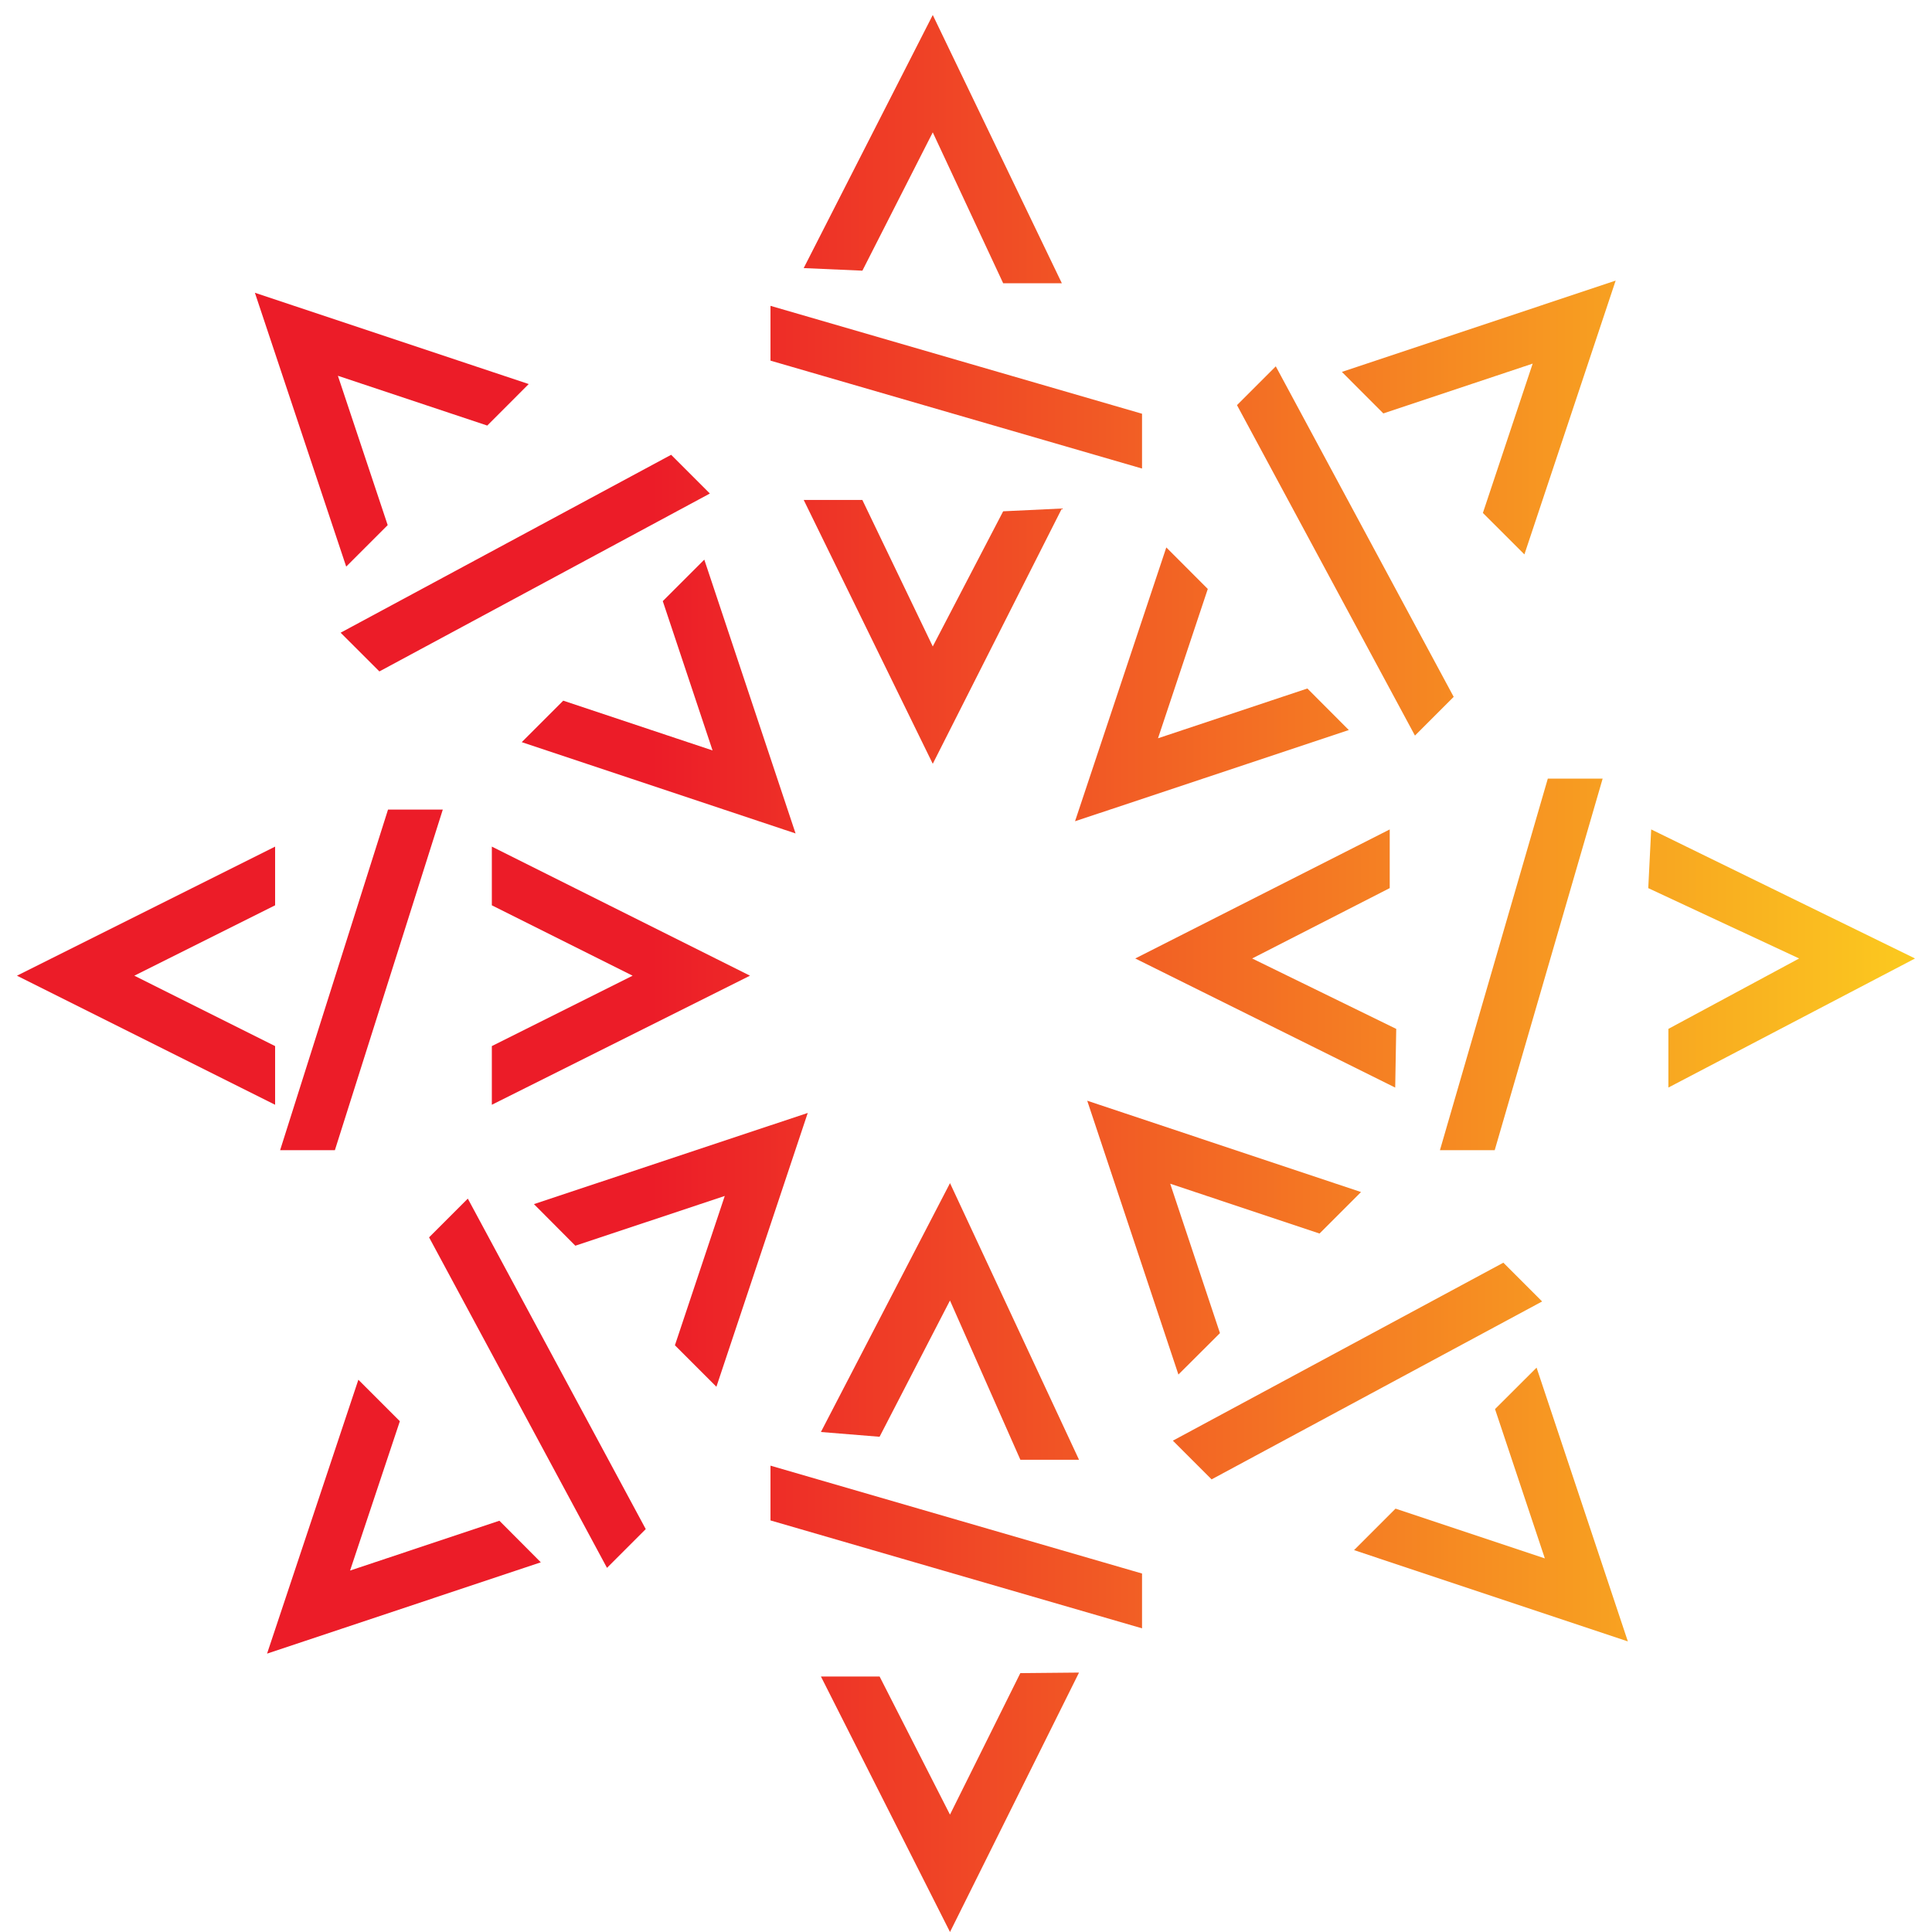
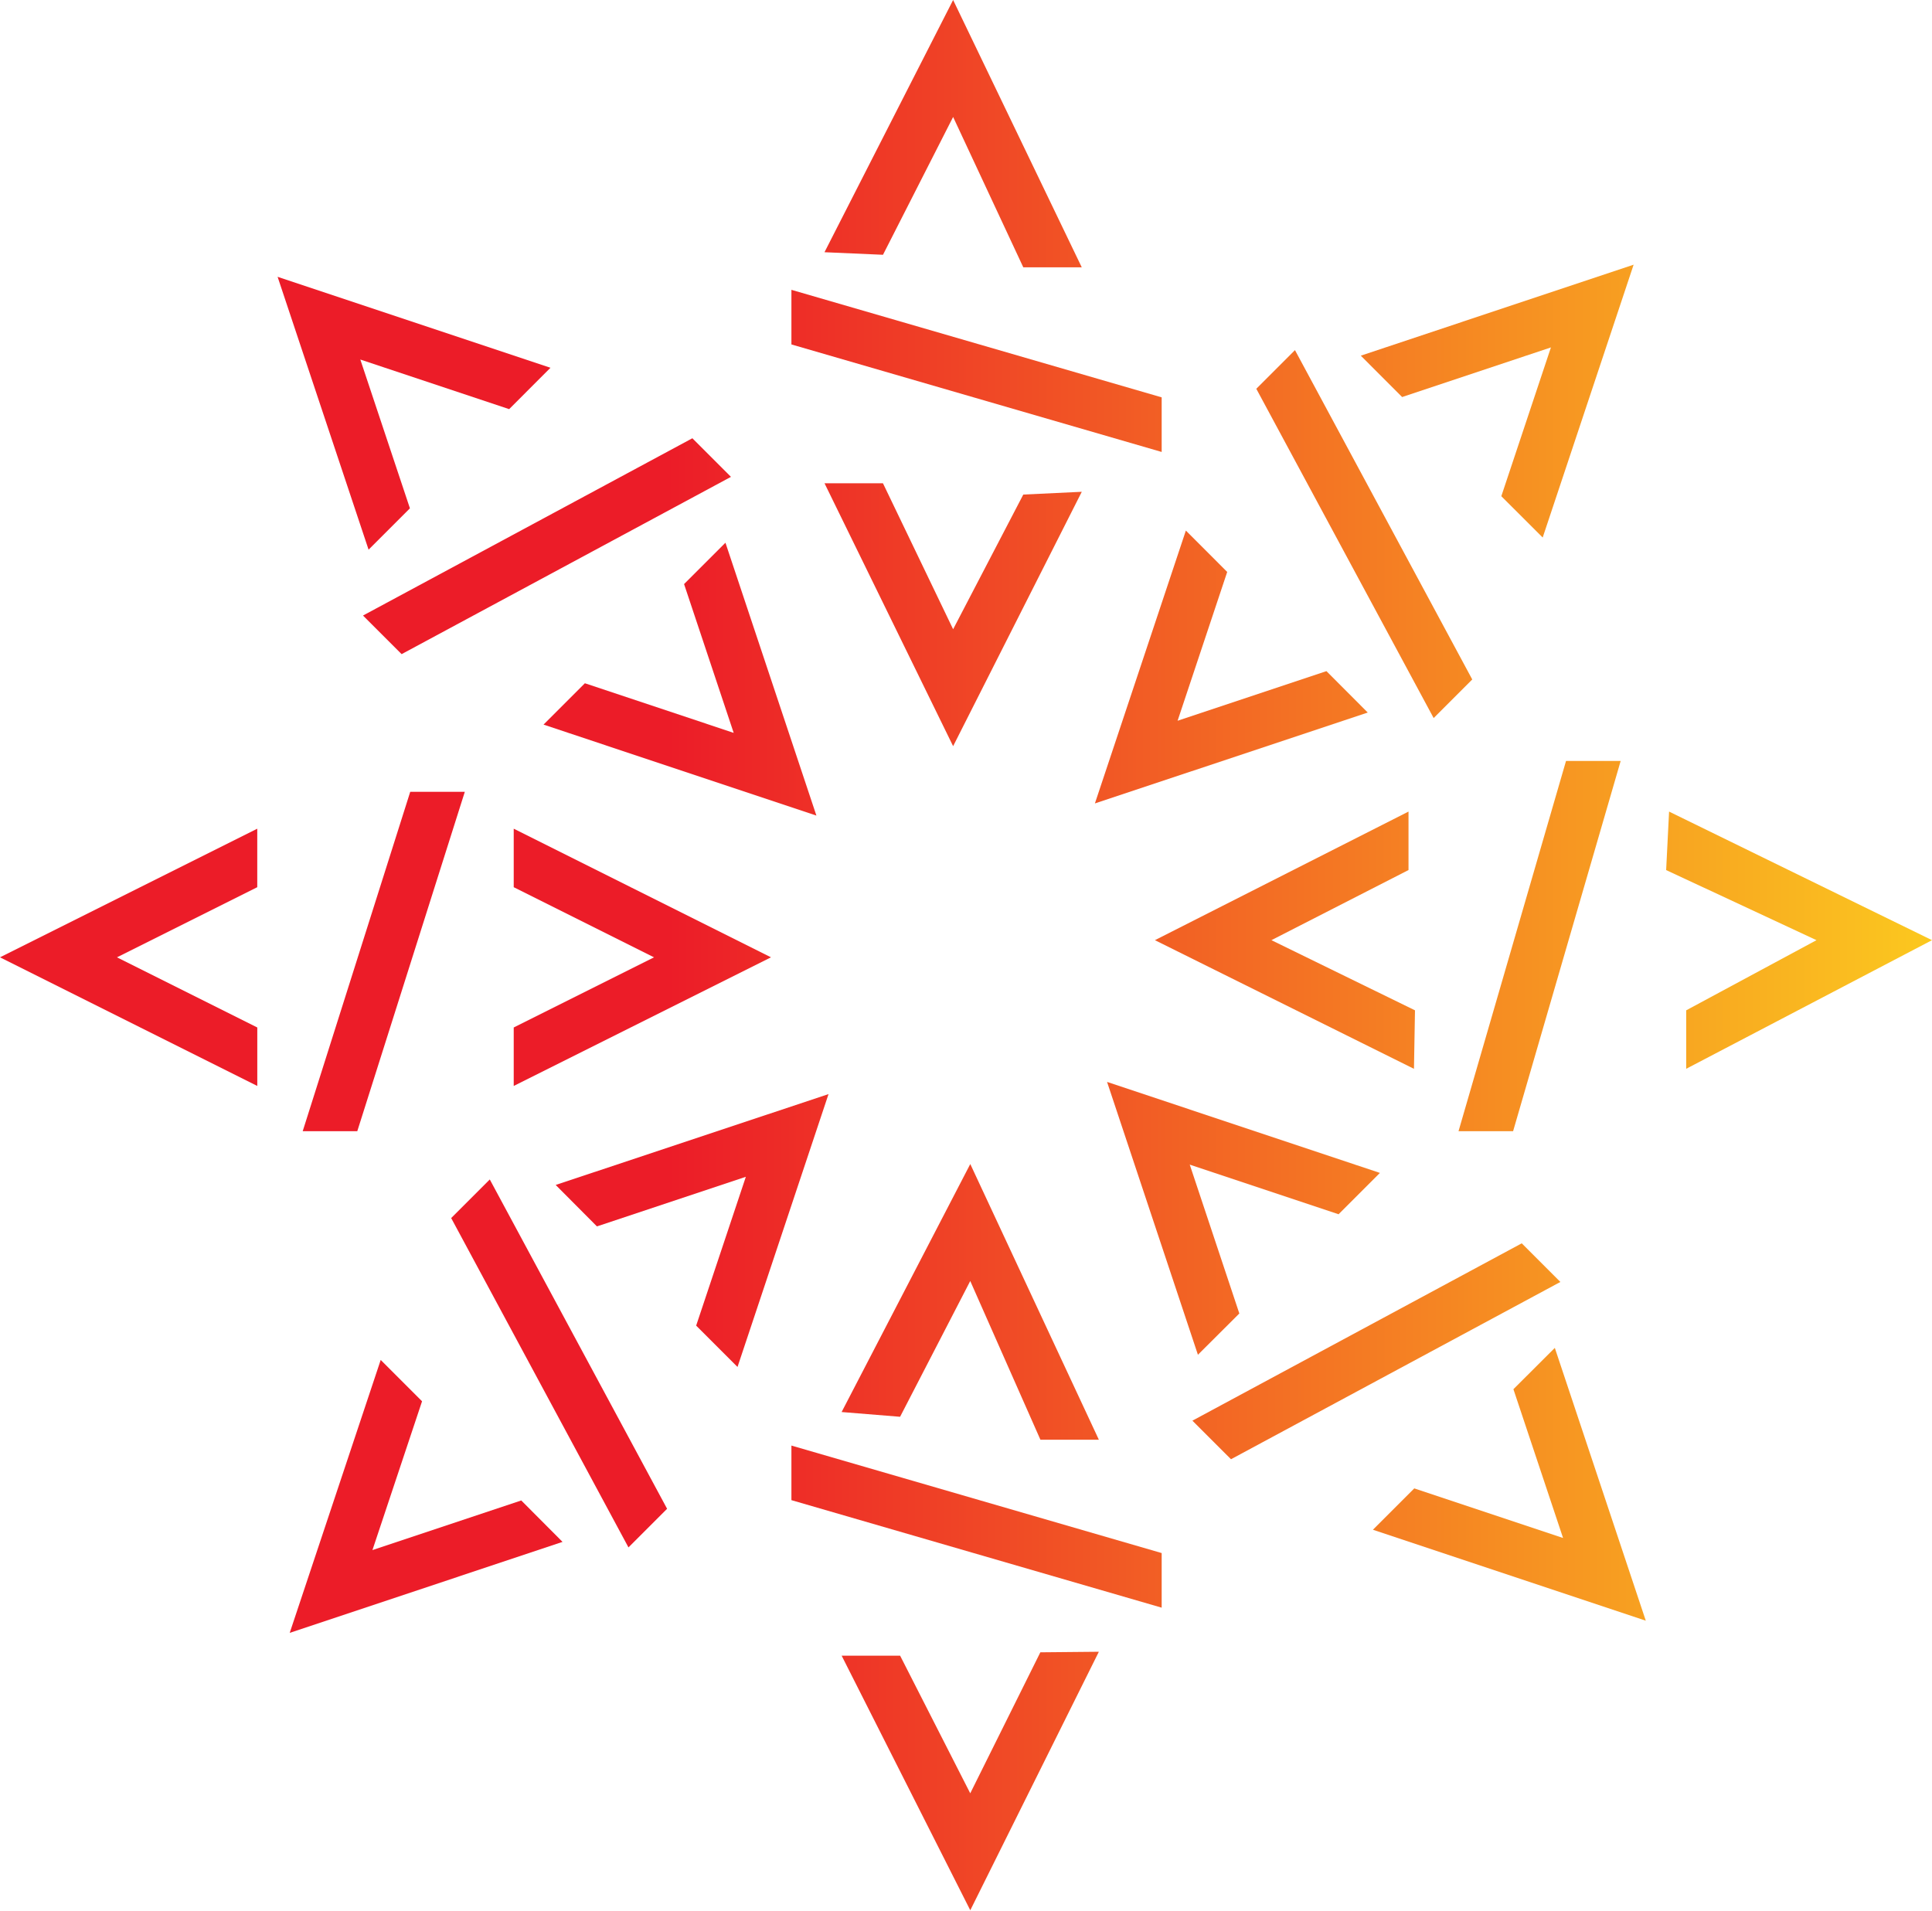
- <svg xmlns="http://www.w3.org/2000/svg" id="svg2" version="1.1" xml:space="preserve" width="78" height="78" viewBox="0 0 78 78">
+ <svg xmlns="http://www.w3.org/2000/svg" xmlns:xlink="http://www.w3.org/1999/xlink" id="svg2" version="1.1" xml:space="preserve" width="78.27" height="77.395" viewBox="0 0 78.27 77.395">
  <defs id="defs6">
    <clipPath clipPathUnits="userSpaceOnUse" id="clipPath16">
      <path d="m 30.027,68.987 1.337,-1.343 4.826,1.607 -1.61,-4.823 1.34,-1.34 2.95,8.844 z m -3.387,-1.073 5.746,-10.675 1.252,1.252 -5.747,10.674 z m -2.552,-10.762 1.608,4.823 -1.34,1.34 -2.949,-8.846 8.842,2.949 -1.338,1.343 z m 19.376,8.722 2.274,-5.144 h 1.894 l -4.167,8.935 -4.17,-8.038 1.895,-0.154 z m -5.797,-7.103 12,-3.485 v 1.77 l -12,3.484 z m 5.797,-9.502 -2.273,4.461 h -1.895 l 4.169,-8.252 4.167,8.379 -1.896,-0.018 z m 13.276,20.108 -8.843,2.95 2.945,-8.844 1.342,1.338 -1.607,4.825 4.823,-1.609 z m 4.597,-2.282 -10.674,-5.748 1.251,-1.25 10.675,5.746 z m -0.269,-4.728 1.609,-4.822 -4.822,1.607 -1.34,-1.34 8.843,-2.948 -2.948,8.842 z m -3.401,18.722 -8.219,-4.168 8.396,-4.17 0.033,1.896 -4.653,2.274 4.443,2.273 z m 3.391,-10.359 3.486,12 h -1.771 l -3.484,-12 z m 5.609,2.022 7.967,4.169 -8.522,4.168 -0.095,-1.896 4.873,-2.272 -4.223,-2.274 z m -10.321,11.547 -1.339,1.342 -4.824,-1.608 1.608,4.823 -1.34,1.341 -2.948,-8.844 z m 3.387,1.072 -5.746,10.675 -1.253,-1.253 5.748,-10.673 z m 2.551,10.763 -1.608,-4.823 1.341,-1.339 2.947,8.843 -8.842,-2.949 1.339,-1.341 z M 45.182,91.364 42.908,86.999 40.634,91.73 H 38.74 l 4.168,-8.521 4.17,8.245 z m 4.485,3.151 -12,3.485 v -1.77 l 12,-3.485 z m -6.759,9.088 2.274,-4.873 h 1.895 l -4.169,8.664 -4.169,-8.175 1.896,-0.083 z m -7.379,-13.8 -1.341,-1.34 1.608,-4.823 -4.823,1.608 -1.34,-1.34 8.844,-2.949 z m -10.494,-3.611 10.674,5.746 -1.251,1.251 -10.675,-5.746 z m 0.268,4.726 -1.608,4.823 4.824,-1.608 1.339,1.341 -8.844,2.948 2.949,-8.844 z m 3.364,-18.722 8.338,4.169 -8.338,4.169 v -1.896 l 4.547,-2.273 -4.547,-2.274 z m -5.069,-1.466 3.485,11 h -1.769 l -3.485,-11 z m -10.269,5.635 8.338,4.169 v -1.896 l -4.547,-2.273 4.547,-2.274 v -1.895 z" id="path18" />
    </clipPath>
-     <linearGradient x1="0" y1="0" x2="1" y2="0" gradientUnits="userSpaceOnUse" gradientTransform="matrix(61.30537,0,0,-61.30537,13.32883,76.43612)" spreadMethod="pad" id="linearGradient24">
+     <linearGradient x1="0" y1="0" x2="1" y2="0" gradientUnits="userSpaceOnUse" gradientTransform="matrix(61.30537,0,0,-61.30537,13.87633,76.43612)" spreadMethod="pad" id="linearGradient24">
      <stop style="stop-opacity:1;stop-color:#ec1c28" offset="0" id="stop26" />
      <stop style="stop-opacity:1;stop-color:#ec1c28" offset="0.332" id="stop28" />
      <stop style="stop-opacity:1;stop-color:#fbc81f" offset="1" id="stop30" />
    </linearGradient>
+     <linearGradient xlink:href="#linearGradient24" id="linearGradient943" gradientUnits="userSpaceOnUse" gradientTransform="matrix(61.30831,0,0,-61.30537,12.56513,76.43612)" x1="0" y1="0" x2="1" y2="0" spreadMethod="pad" />
+     <linearGradient xlink:href="#linearGradient24" id="linearGradient945" gradientUnits="userSpaceOnUse" gradientTransform="matrix(61.30537,0,0,-61.30537,13.87633,76.43612)" x1="0" y1="0" x2="1" y2="0" spreadMethod="pad" />
+     <linearGradient xlink:href="#linearGradient24" id="linearGradient947" gradientUnits="userSpaceOnUse" gradientTransform="matrix(61.30537,0,0,-61.30537,13.87633,76.43612)" x1="0" y1="0" x2="1" y2="0" spreadMethod="pad" />
+     <linearGradient xlink:href="#linearGradient24" id="linearGradient949" gradientUnits="userSpaceOnUse" gradientTransform="matrix(61.30537,0,0,-61.30537,13.87633,76.43612)" x1="0" y1="0" x2="1" y2="0" spreadMethod="pad" />
+     <linearGradient xlink:href="#linearGradient24" id="linearGradient951" gradientUnits="userSpaceOnUse" gradientTransform="matrix(61.30537,0,0,-61.30537,13.87633,76.43612)" x1="0" y1="0" x2="1" y2="0" spreadMethod="pad" />
+     <linearGradient xlink:href="#linearGradient24" id="linearGradient953" gradientUnits="userSpaceOnUse" gradientTransform="matrix(61.30537,0,0,-61.30537,13.87633,76.43612)" x1="0" y1="0" x2="1" y2="0" spreadMethod="pad" />
+     <linearGradient xlink:href="#linearGradient24" id="linearGradient955" gradientUnits="userSpaceOnUse" gradientTransform="matrix(61.30537,0,0,-61.30537,13.87633,76.43612)" x1="0" y1="0" x2="1" y2="0" spreadMethod="pad" />
+     <linearGradient xlink:href="#linearGradient24" id="linearGradient957" gradientUnits="userSpaceOnUse" gradientTransform="matrix(61.30537,0,0,-61.30537,13.87633,76.43612)" x1="0" y1="0" x2="1" y2="0" spreadMethod="pad" />
+     <linearGradient xlink:href="#linearGradient24" id="linearGradient959" gradientUnits="userSpaceOnUse" gradientTransform="matrix(61.30537,0,0,-61.30537,13.87633,76.43612)" x1="0" y1="0" x2="1" y2="0" spreadMethod="pad" />
+     <linearGradient xlink:href="#linearGradient24" id="linearGradient961" gradientUnits="userSpaceOnUse" gradientTransform="matrix(61.30537,0,0,-61.30537,13.87633,76.43612)" x1="0" y1="0" x2="1" y2="0" spreadMethod="pad" />
+     <linearGradient xlink:href="#linearGradient24" id="linearGradient963" gradientUnits="userSpaceOnUse" gradientTransform="matrix(61.30537,0,0,-61.30537,13.87633,76.43612)" x1="0" y1="0" x2="1" y2="0" spreadMethod="pad" />
+     <linearGradient xlink:href="#linearGradient24" id="linearGradient965" gradientUnits="userSpaceOnUse" gradientTransform="matrix(61.30537,0,0,-61.30537,13.87633,76.43612)" x1="0" y1="0" x2="1" y2="0" spreadMethod="pad" />
+     <linearGradient xlink:href="#linearGradient24" id="linearGradient967" gradientUnits="userSpaceOnUse" gradientTransform="matrix(61.30537,0,0,-61.30537,13.87633,76.43612)" x1="0" y1="0" x2="1" y2="0" spreadMethod="pad" />
+     <linearGradient xlink:href="#linearGradient24" id="linearGradient969" gradientUnits="userSpaceOnUse" gradientTransform="matrix(61.30537,0,0,-61.30537,13.87633,76.43612)" x1="0" y1="0" x2="1" y2="0" spreadMethod="pad" />
+     <linearGradient xlink:href="#linearGradient24" id="linearGradient971" gradientUnits="userSpaceOnUse" gradientTransform="matrix(61.30537,0,0,-61.30537,13.87633,76.43612)" x1="0" y1="0" x2="1" y2="0" spreadMethod="pad" />
+     <linearGradient xlink:href="#linearGradient24" id="linearGradient973" gradientUnits="userSpaceOnUse" gradientTransform="matrix(61.30537,0,0,-61.30537,13.87633,76.43612)" x1="0" y1="0" x2="1" y2="0" spreadMethod="pad" />
+     <linearGradient xlink:href="#linearGradient24" id="linearGradient975" gradientUnits="userSpaceOnUse" gradientTransform="matrix(61.30537,0,0,-61.30537,13.87633,76.43612)" x1="0" y1="0" x2="1" y2="0" spreadMethod="pad" />
+     <linearGradient xlink:href="#linearGradient24" id="linearGradient977" gradientUnits="userSpaceOnUse" gradientTransform="matrix(61.30537,0,0,-61.30537,13.87633,76.43612)" x1="0" y1="0" x2="1" y2="0" spreadMethod="pad" />
+     <linearGradient xlink:href="#linearGradient24" id="linearGradient979" gradientUnits="userSpaceOnUse" gradientTransform="matrix(61.30537,0,0,-61.30537,13.87633,76.43612)" x1="0" y1="0" x2="1" y2="0" spreadMethod="pad" />
+     <linearGradient xlink:href="#linearGradient24" id="linearGradient981" gradientUnits="userSpaceOnUse" gradientTransform="matrix(61.30537,0,0,-61.30537,13.87633,76.43612)" x1="0" y1="0" x2="1" y2="0" spreadMethod="pad" />
+     <linearGradient xlink:href="#linearGradient24" id="linearGradient983" gradientUnits="userSpaceOnUse" gradientTransform="matrix(61.30537,0,0,-61.30537,13.87633,76.43612)" x1="0" y1="0" x2="1" y2="0" spreadMethod="pad" />
+     <linearGradient xlink:href="#linearGradient24" id="linearGradient985" gradientUnits="userSpaceOnUse" gradientTransform="matrix(61.30537,0,0,-61.30537,13.87633,76.43612)" x1="0" y1="0" x2="1" y2="0" spreadMethod="pad" />
+     <linearGradient xlink:href="#linearGradient24" id="linearGradient987" gradientUnits="userSpaceOnUse" gradientTransform="matrix(61.30537,0,0,-61.30537,13.87633,76.43612)" x1="0" y1="0" x2="1" y2="0" spreadMethod="pad" />
+     <linearGradient xlink:href="#linearGradient24" id="linearGradient989" gradientUnits="userSpaceOnUse" gradientTransform="matrix(61.30537,0,0,-61.30537,13.87633,76.43612)" x1="0" y1="0" x2="1" y2="0" spreadMethod="pad" />
  </defs>
-   <g id="g10" transform="matrix(1.25,0,0,-1.25,-16.66125,134.8475)" style="display:inline">
-     <g id="g12" transform="translate(0.5475)">
-       <g id="g14" clip-path="url(#clipPath16)">
-         <g id="g20">
-           <g id="g22">
-             <path d="m 30.027,68.987 1.337,-1.343 4.826,1.607 -1.61,-4.823 1.34,-1.34 2.95,8.844 z m -3.387,-1.073 5.746,-10.675 1.252,1.252 -5.747,10.674 z m -2.552,-10.762 1.608,4.823 -1.34,1.34 -2.949,-8.846 8.842,2.949 -1.338,1.343 z m 19.376,8.722 2.274,-5.144 h 1.894 l -4.167,8.935 -4.17,-8.038 1.895,-0.154 z m -5.797,-7.103 12,-3.485 v 1.77 l -12,3.484 z m 5.797,-9.502 -2.273,4.461 h -1.895 l 4.169,-8.252 4.167,8.379 -1.896,-0.018 z m 13.276,20.108 -8.843,2.95 2.945,-8.844 1.342,1.338 -1.607,4.825 4.823,-1.609 z m 4.597,-2.282 -10.674,-5.748 1.251,-1.25 10.675,5.746 z m -0.269,-4.728 1.609,-4.822 -4.822,1.607 -1.34,-1.34 8.843,-2.948 -2.948,8.842 z m -3.401,18.722 -8.219,-4.168 8.396,-4.17 0.033,1.896 -4.653,2.274 4.443,2.273 z m 3.391,-10.359 3.486,12 h -1.771 l -3.484,-12 z m 5.609,2.022 7.967,4.169 -8.522,4.168 -0.095,-1.896 4.873,-2.272 -4.223,-2.274 z m -10.321,11.547 -1.339,1.342 -4.824,-1.608 1.608,4.823 -1.34,1.341 -2.948,-8.844 z m 3.387,1.072 -5.746,10.675 -1.253,-1.253 5.748,-10.673 z m 2.551,10.763 -1.608,-4.823 1.341,-1.339 2.947,8.843 -8.842,-2.949 1.339,-1.341 z M 45.182,91.364 42.908,86.999 40.634,91.73 H 38.74 l 4.168,-8.521 4.17,8.245 z m 4.485,3.151 -12,3.485 v -1.77 l 12,-3.485 z m -6.759,9.088 2.274,-4.873 h 1.895 l -4.169,8.664 -4.169,-8.175 1.896,-0.083 z m -7.379,-13.8 -1.341,-1.34 1.608,-4.823 -4.823,1.608 -1.34,-1.34 8.844,-2.949 z m -10.494,-3.611 10.674,5.746 -1.251,1.251 -10.675,-5.746 z m 0.268,4.726 -1.608,4.823 4.824,-1.608 1.339,1.341 -8.844,2.948 2.949,-8.844 z m 3.364,-18.722 8.338,4.169 -8.338,4.169 v -1.896 l 4.547,-2.273 -4.547,-2.274 z m -5.069,-1.466 3.485,11 h -1.769 l -3.485,-11 z m -10.269,5.635 8.338,4.169 v -1.896 l -4.547,-2.273 4.547,-2.274 v -1.895 z" style="fill:url(#linearGradient24);stroke:none" id="path32" />
-           </g>
-         </g>
-       </g>
-     </g>
+   <g id="g10" transform="matrix(1.25,0,0,-1.25,-15.70663,134.2425)" style="display:inline">
+     <path style="fill:url(#linearGradient945);stroke:none" d="m 30.575,68.987 1.337,-1.343 4.826,1.607 -1.61,-4.823 1.34,-1.34 2.95,8.844 z" id="path941" />
+     <path style="fill:url(#linearGradient947);stroke:none" d="m 27.188,67.914 5.746,-10.675 1.252,1.252 -5.747,10.674 z" id="path939" />
+     <path style="fill:url(#linearGradient949);stroke:none" d="m 24.636,57.152 1.608,4.823 -1.34,1.34 -2.949,-8.846 8.842,2.949 -1.338,1.343 z" id="path937" />
+     <path style="fill:url(#linearGradient951);stroke:none" d="m 44.011,65.874 2.274,-5.144 h 1.894 l -4.167,8.935 -4.17,-8.038 1.895,-0.154 z" id="path935" />
+     <path style="fill:url(#linearGradient953);stroke:none" d="m 38.215,58.771 12,-3.485 v 1.77 l -12,3.484 z" id="path933" />
+     <path style="fill:url(#linearGradient955);stroke:none" d="m 44.011,49.269 -2.273,4.461 h -1.895 l 4.169,-8.252 4.167,8.379 -1.896,-0.018 z" id="path931" />
+     <path style="fill:url(#linearGradient957);stroke:none" d="m 57.288,69.377 -8.843,2.95 2.945,-8.844 1.342,1.338 -1.607,4.825 4.823,-1.609 z" id="path929" />
+     <path style="fill:url(#linearGradient959);stroke:none" d="m 61.885,67.095 -10.674,-5.748 1.251,-1.25 10.675,5.746 z" id="path927" />
+     <path style="fill:url(#linearGradient961);stroke:none" d="m 61.615,62.367 1.609,-4.822 -4.822,1.607 -1.34,-1.34 8.843,-2.948 -2.948,8.842 z" id="path925" />
+     <path style="fill:url(#linearGradient963);stroke:none" d="m 58.215,81.089 -8.219,-4.168 8.396,-4.17 0.033,1.896 -4.653,2.274 4.443,2.273 z" id="path923" />
+     <path style="fill:url(#linearGradient965);stroke:none" d="m 61.605,70.73 3.486,12 h -1.771 l -3.484,-12 z" id="path921" />
+     <path style="fill:url(#linearGradient967);stroke:none" d="m 67.215,72.752 7.967,4.169 -8.522,4.168 -0.095,-1.896 4.873,-2.272 -4.223,-2.274 z" id="path919" />
+     <path style="fill:url(#linearGradient969);stroke:none" d="m 56.894,84.299 -1.339,1.342 -4.824,-1.608 1.608,4.823 -1.34,1.341 -2.948,-8.844 z" id="path917" />
+     <path style="fill:url(#linearGradient971);stroke:none" d="m 60.281,85.371 -5.746,10.675 -1.253,-1.253 5.748,-10.673 z" id="path915" />
+     <path style="fill:url(#linearGradient973);stroke:none" d="m 62.831,96.134 -1.608,-4.823 1.341,-1.339 2.947,8.843 -8.842,-2.949 1.339,-1.341 z" id="path913" />
+     <path style="fill:url(#linearGradient975);stroke:none" d="m 45.73,91.364 -2.274,-4.365 -2.274,4.731 h -1.894 l 4.168,-8.521 4.17,8.245 z" id="path911" />
+     <path style="fill:url(#linearGradient977);stroke:none" d="m 50.215,94.515 -12,3.485 v -1.77 l 12,-3.485 z" id="path909" />
+     <path style="fill:url(#linearGradient979);stroke:none" d="m 43.456,103.603 2.274,-4.873 h 1.895 l -4.169,8.664 -4.169,-8.175 1.896,-0.083 z" id="path907" />
+     <path style="fill:url(#linearGradient981);stroke:none" d="m 36.077,89.803 -1.341,-1.34 1.608,-4.823 -4.823,1.608 -1.34,-1.34 8.844,-2.949 z" id="path905" />
+     <path style="fill:url(#linearGradient983);stroke:none" d="m 25.582,86.192 10.674,5.746 -1.251,1.251 -10.675,-5.746 z" id="path903" />
+     <path style="fill:url(#linearGradient985);stroke:none" d="m 25.851,90.918 -1.608,4.823 4.824,-1.608 1.339,1.341 -8.844,2.948 2.949,-8.844 z" id="path901" />
+     <path style="fill:url(#linearGradient987);stroke:none" d="m 29.215,72.196 8.338,4.169 -8.338,4.169 v -1.896 l 4.547,-2.273 -4.547,-2.274 z" id="path899" />
+     <path style="fill:url(#linearGradient989);stroke:none" d="m 24.145,70.73 3.485,11 h -1.769 l -3.485,-11 z" id="path897" />
+     <path style="fill:url(#linearGradient943);stroke:none;stroke-width:1" d="m 12.565,76.365 8.338,4.169 V 78.638 L 16.356,76.365 20.904,74.091 v -1.895 z" id="path32" />
    <text xml:space="preserve" style="font-style:normal;font-variant:normal;font-weight:normal;font-stretch:normal;font-size:14px;line-height:18.75px;font-family:'Alegreya SC';-inkscape-font-specification:'Alegreya SC';letter-spacing:0px;word-spacing:0px;fill:#000000;fill-opacity:1;stroke:none;stroke-width:0.75px;stroke-linecap:butt;stroke-linejoin:miter;stroke-opacity:1" x="21.707" y="-49.201" id="text24" transform="scale(1,-1)">
      <tspan id="tspan22" x="21.707" y="-36.375" style="font-style:normal;font-variant:normal;font-weight:normal;font-stretch:normal;font-family:'Alegreya SC';-inkscape-font-specification:'Alegreya SC';stroke-width:0.75px" />
    </text>
    <text xml:space="preserve" style="font-style:normal;font-variant:normal;font-weight:normal;font-stretch:normal;font-size:14px;line-height:18.75px;font-family:'Alegreya SC';-inkscape-font-specification:'Alegreya SC';letter-spacing:0px;word-spacing:0px;fill:#000000;fill-opacity:0.549;stroke:none;stroke-width:0.75px;stroke-linecap:butt;stroke-linejoin:miter;stroke-opacity:1" x="17.983" y="-46.719" id="text28" transform="scale(1,-1)">
      <tspan id="tspan26" x="17.983" y="-33.893" style="font-style:normal;font-variant:normal;font-weight:normal;font-stretch:normal;font-size:16px;font-family:'Alegreya SC';-inkscape-font-specification:'Alegreya SC';fill:#000000;fill-opacity:0.549;stroke-width:0.75px" />
    </text>
    <text xml:space="preserve" style="font-style:normal;font-variant:normal;font-weight:normal;font-stretch:normal;font-size:16px;line-height:18.75px;font-family:'Alegreya SC';-inkscape-font-specification:'Alegreya SC';letter-spacing:0px;word-spacing:0px;fill:#000000;fill-opacity:0.549;stroke:none;stroke-width:0.75px;stroke-linecap:butt;stroke-linejoin:miter;stroke-opacity:1" x="16.122" y="-47.96" id="text4526" transform="scale(1,-1)">
      <tspan id="tspan4524" x="16.122" y="-34.641" style="font-style:normal;font-variant:normal;font-weight:normal;font-stretch:normal;font-size:16px;font-family:'Alegreya SC';-inkscape-font-specification:'Alegreya SC';fill:#000000;fill-opacity:0.549;stroke-width:0.75px" />
    </text>
    <text xml:space="preserve" style="font-style:normal;font-variant:normal;font-weight:normal;font-stretch:normal;font-size:16px;line-height:18.75px;font-family:'Alegreya SC';-inkscape-font-specification:'Alegreya SC';letter-spacing:0px;word-spacing:0px;fill:#000000;fill-opacity:0.549;stroke:none;stroke-width:0.75px;stroke-linecap:butt;stroke-linejoin:miter;stroke-opacity:1" x="16.432" y="-48.271" id="text4530" transform="scale(1,-1)">
      <tspan id="tspan4528" x="16.432" y="-34.951" style="font-style:normal;font-variant:normal;font-weight:normal;font-stretch:normal;font-size:16px;font-family:'Alegreya SC';-inkscape-font-specification:'Alegreya SC';fill:#000000;fill-opacity:0.549;stroke-width:0.75px" />
    </text>
    <text xml:space="preserve" style="font-style:normal;font-variant:normal;font-weight:normal;font-stretch:normal;font-size:14px;line-height:18.75px;font-family:'Alegreya SC';-inkscape-font-specification:'Alegreya SC';letter-spacing:0px;word-spacing:0px;fill:#000000;fill-opacity:1;stroke:none;stroke-width:0.75px;stroke-linecap:butt;stroke-linejoin:miter;stroke-opacity:1" x="14.57" y="-46.719" id="text4557" transform="scale(1,-1)">
      <tspan id="tspan4555" x="14.57" y="-33.893" style="font-style:normal;font-variant:normal;font-weight:bold;font-stretch:normal;font-size:16px;font-family:'Alegreya SC';-inkscape-font-specification:'Alegreya SC Bold';fill:#000000;fill-opacity:0.549;stroke-width:0.75px" />
    </text>
  </g>
</svg>
